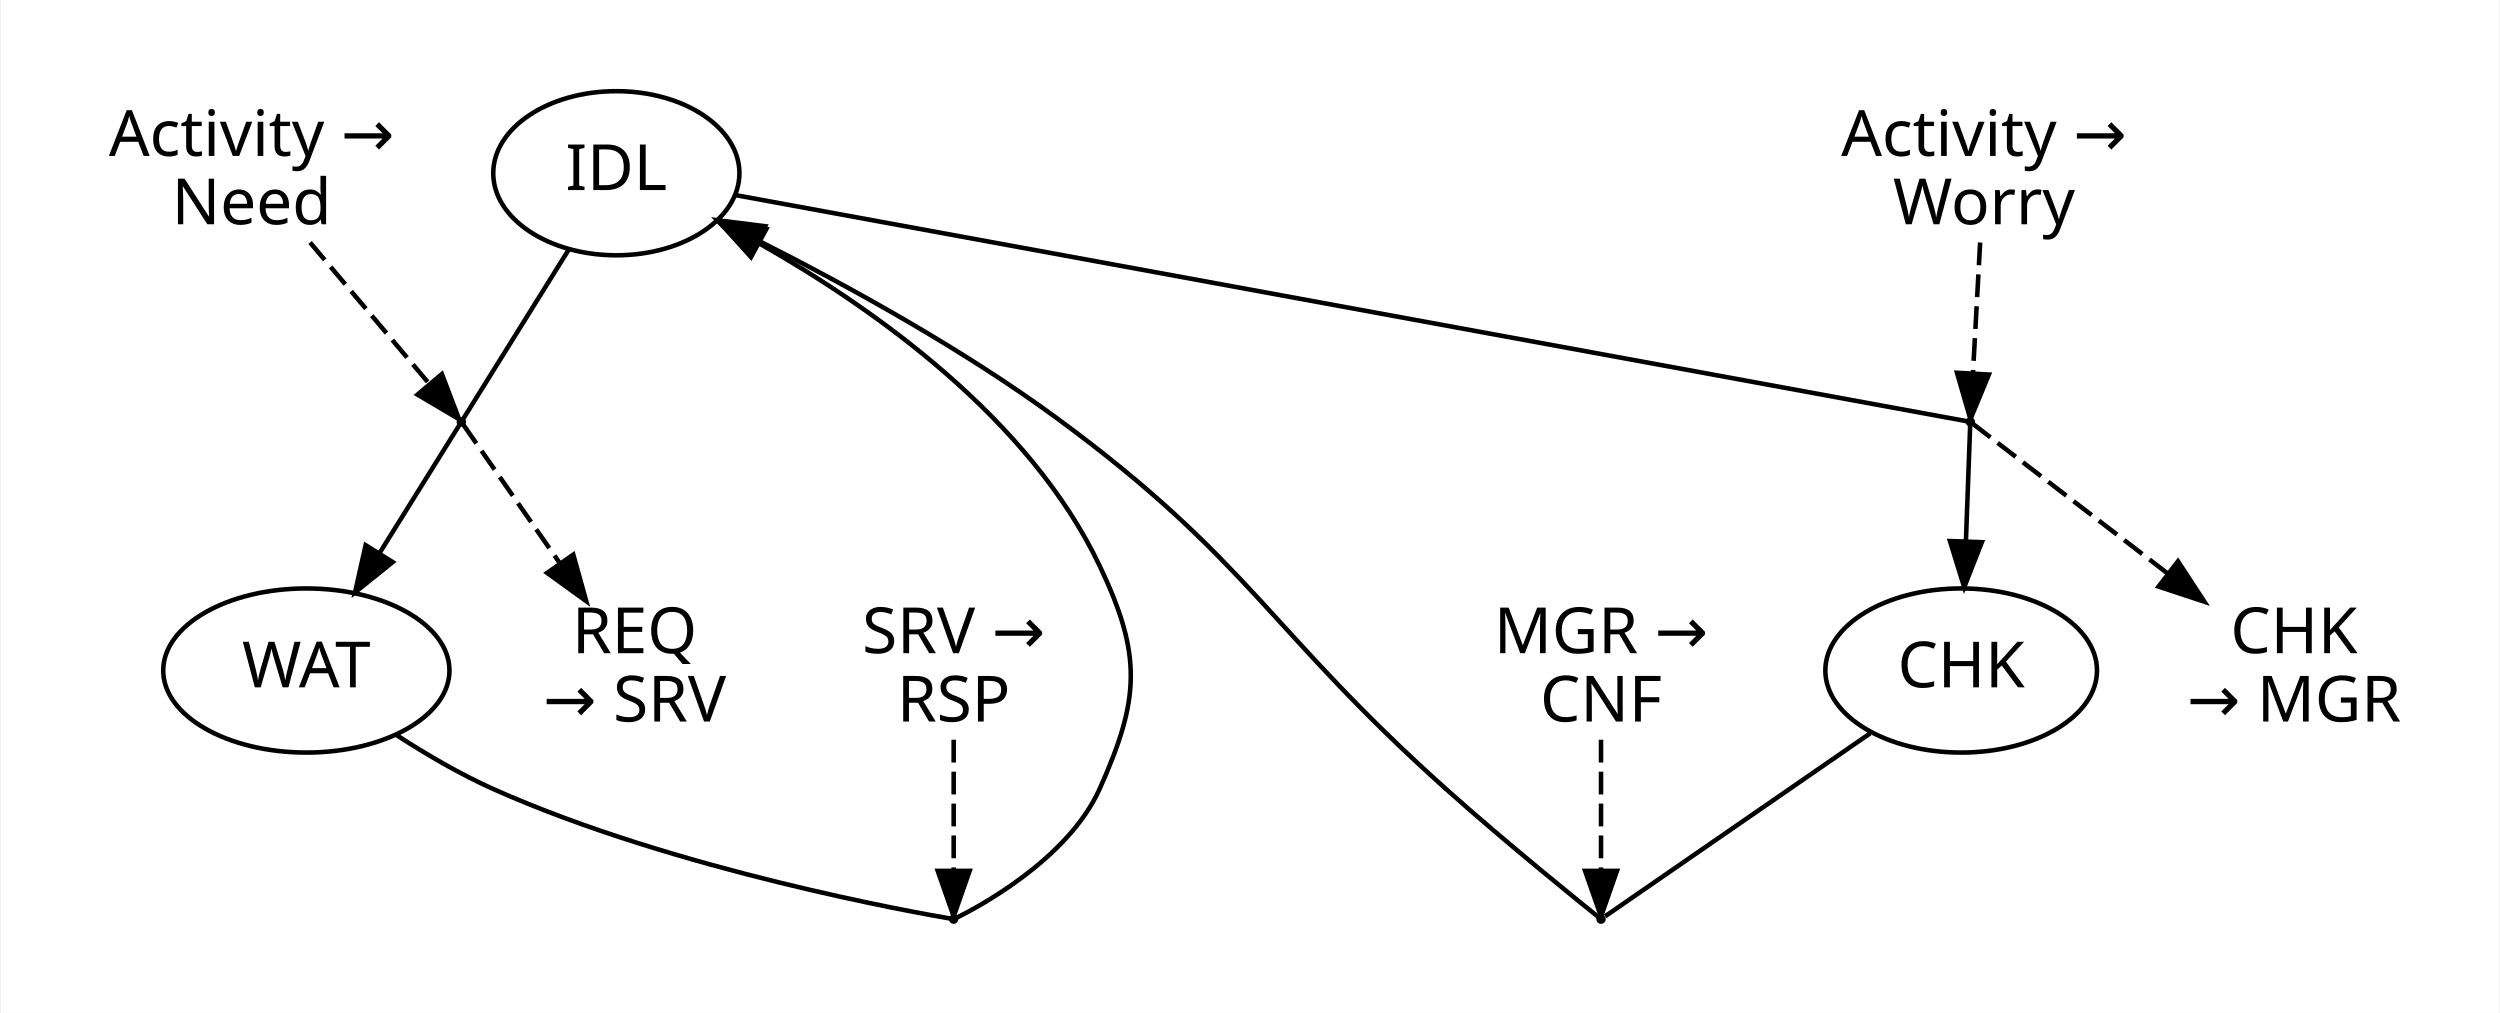
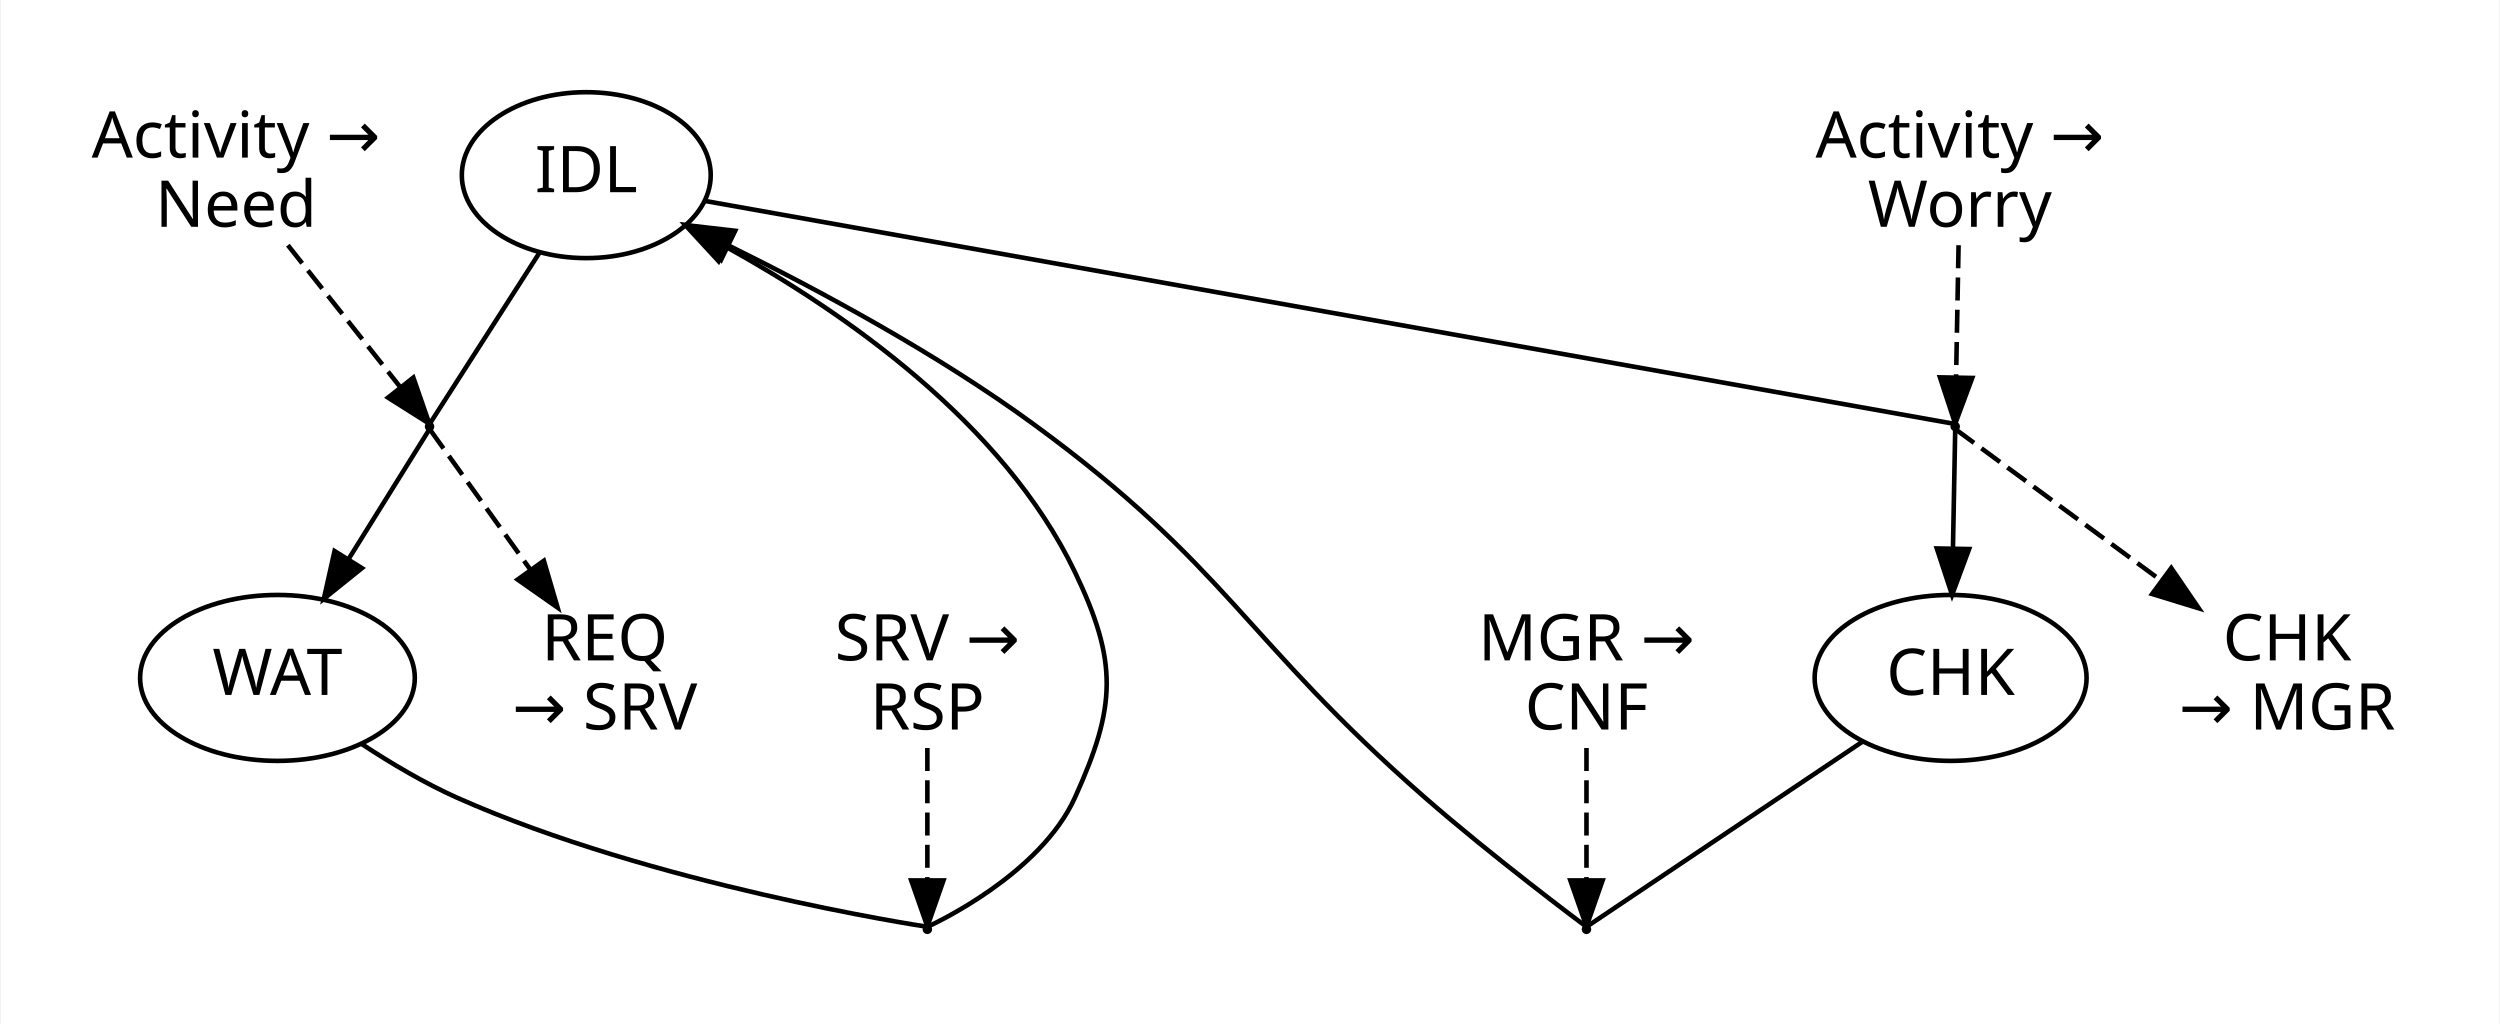
- <svg xmlns="http://www.w3.org/2000/svg" width="548pt" height="222pt" viewBox="0.00 0.00 548.00 222.16">
+ <svg xmlns="http://www.w3.org/2000/svg" width="542pt" height="222pt" viewBox="0.00 0.00 542.00 222.16">
  <g id="graph0" class="graph" transform="scale(1 1) rotate(0) translate(4 218.16)">
-     <polygon fill="#ffffff" stroke="transparent" points="-4,4 -4,-218.16 544,-218.16 544,4 -4,4" />
+     <polygon fill="white" stroke="transparent" points="-4,4 -4,-218.16 538,-218.16 538,4 -4,4" />
    <g id="clust1" class="cluster">
-       <polygon fill="none" stroke="#ffffff" points="8,-45.08 8,-206.16 166,-206.16 166,-45.08 8,-45.08" />
+       <polygon fill="none" stroke="white" points="8,-45.08 8,-206.16 158,-206.16 158,-45.08 8,-45.08" />
    </g>
    <g id="clust2" class="cluster">
-       <polygon fill="none" stroke="#ffffff" points="388,-45.08 388,-203.16 532,-203.16 532,-45.08 388,-45.08" />
+       <polygon fill="none" stroke="white" points="382,-45.08 382,-203.16 526,-203.16 526,-45.08 382,-45.08" />
    </g>
    <g id="clust3" class="cluster">
-       <polygon fill="none" stroke="#ffffff" points="174,-8 174,-94.08 236,-94.08 236,-8 174,-8" />
+       <polygon fill="none" stroke="white" points="166,-8 166,-94.08 228,-94.08 228,-8 166,-8" />
    </g>
    <g id="clust4" class="cluster">
-       <polygon fill="none" stroke="#ffffff" points="314,-8 314,-94.08 380,-94.08 380,-8 314,-8" />
+       <polygon fill="none" stroke="white" points="306,-8 306,-94.08 374,-94.08 374,-8 306,-8" />
    </g>
    <g id="node1" class="node">
-       <ellipse fill="none" stroke="#000000" cx="131" cy="-180.16" rx="27" ry="18" />
-       <text text-anchor="middle" x="131" y="-176.46" font-family="sans-serif" font-size="14.00" fill="#000000">IDL</text>
+       <ellipse fill="none" stroke="black" cx="123" cy="-180.16" rx="27" ry="18" />
+       <text text-anchor="middle" x="123" y="-176.46" font-family="sans-serif" font-size="14.00">IDL</text>
    </g>
    <g id="node3" class="node">
-       <ellipse fill="#000000" stroke="#000000" cx="97" cy="-125.62" rx=".54" ry=".54" />
+       <ellipse fill="black" stroke="black" cx="89" cy="-125.62" rx="0.54" ry="0.54" />
    </g>
    <g id="edge1" class="edge">
-       <path fill="none" stroke="#000000" d="M120.614,-163.5C111.553,-148.964 99.521,-129.664 97.345,-126.173" />
+       <path fill="none" stroke="black" d="M112.8,-163.26C103.1,-148.13 89.86,-127.5 89.04,-126.22" />
    </g>
    <g id="node7" class="node">
-       <ellipse fill="#000000" stroke="#000000" cx="428" cy="-125.62" rx=".54" ry=".54" />
+       <ellipse fill="black" stroke="black" cx="420" cy="-125.62" rx="0.54" ry="0.54" />
    </g>
    <g id="edge5" class="edge">
-       <path fill="none" stroke="#000000" d="M157.096,-175.368C227.305,-162.475 415.721,-127.875 427.429,-125.725" />
+       <path fill="none" stroke="black" d="M148.84,-174.55C219.97,-161.86 413.82,-127.26 419.86,-126.19" />
    </g>
    <g id="node2" class="node">
-       <ellipse fill="none" stroke="#000000" cx="63" cy="-71.08" rx="31.396" ry="18" />
-       <text text-anchor="middle" x="63" y="-67.38" font-family="sans-serif" font-size="14.00" fill="#000000">WAT</text>
+       <ellipse fill="none" stroke="black" cx="56" cy="-71.08" rx="29.8" ry="18" />
+       <text text-anchor="middle" x="56" y="-67.38" font-family="sans-serif" font-size="14.00">WAT</text>
    </g>
    <g id="node10" class="node">
-       <ellipse fill="#000000" stroke="#000000" cx="205" cy="-16.54" rx=".54" ry=".54" />
+       <ellipse fill="black" stroke="black" cx="197" cy="-16.54" rx="0.54" ry="0.54" />
    </g>
    <g id="edge9" class="edge">
-       <path fill="none" stroke="#000000" d="M82.786,-56.906C89.317,-52.677 96.766,-48.313 104,-45.08 143.926,-27.237 197.76,-17.766 204.334,-16.651" />
+       <path fill="none" stroke="black" d="M74.39,-56.67C80.7,-52.52 87.95,-48.22 95,-45.08 137.27,-26.25 195.16,-17.36 196.96,-17.09" />
    </g>
    <g id="edge2" class="edge">
-       <path fill="none" stroke="#000000" d="M96.618,-125.007C94.81,-122.107 86.875,-109.378 79.168,-97.016" />
-       <polygon fill="#000000" stroke="#000000" points="81.948,-94.859 73.688,-88.225 76.008,-98.562 81.948,-94.859" />
+       <path fill="none" stroke="black" d="M88.91,-124.93C87.93,-123.36 79.56,-109.92 71.5,-96.98" />
+       <polygon fill="black" stroke="black" points="74.33,-94.9 66.07,-88.26 68.39,-98.6 74.33,-94.9" />
    </g>
    <g id="node5" class="node">
-       <text text-anchor="middle" x="135" y="-74.88" font-family="sans-serif" font-size="14.00" fill="#000000">REQ</text>
-       <text text-anchor="middle" x="135" y="-59.88" font-family="sans-serif" font-size="14.00" fill="#000000">→ SRV</text>
+       <text text-anchor="middle" x="127" y="-74.88" font-family="sans-serif" font-size="14.00">REQ</text>
+       <text text-anchor="middle" x="127" y="-59.88" font-family="sans-serif" font-size="14.00">→ SRV</text>
    </g>
    <g id="edge4" class="edge">
-       <path fill="none" stroke="#000000" stroke-dasharray="5,2" d="M97.427,-125.007C99.581,-121.916 109.512,-107.662 118.623,-94.585" />
-       <polygon fill="#000000" stroke="#000000" points="121.557,-96.496 124.402,-86.291 115.814,-92.495 121.557,-96.496" />
+       <path fill="none" stroke="Black" stroke-dasharray="5,2" d="M89.11,-124.93C90.31,-123.26 101.14,-108.14 110.92,-94.5" />
+       <polygon fill="Black" stroke="Black" points="113.8,-96.5 116.78,-86.34 108.11,-92.42 113.8,-96.5" />
    </g>
    <g id="node4" class="node">
-       <text text-anchor="middle" x="51" y="-183.96" font-family="sans-serif" font-size="14.00" fill="#000000">Activity →</text>
-       <text text-anchor="middle" x="51" y="-168.96" font-family="sans-serif" font-size="14.00" fill="#000000">Need</text>
+       <text text-anchor="middle" x="47" y="-183.96" font-family="sans-serif" font-size="14.00">Activity →</text>
+       <text text-anchor="middle" x="47" y="-168.96" font-family="sans-serif" font-size="14.00">Need</text>
    </g>
    <g id="edge3" class="edge">
-       <path fill="none" stroke="#000000" stroke-dasharray="5,2" d="M63.814,-164.968C72.294,-154.913 83.09,-142.113 90.023,-133.892" />
-       <polygon fill="#000000" stroke="#000000" points="92.733,-136.108 96.505,-126.207 87.382,-131.595 92.733,-136.108" />
+       <path fill="none" stroke="Black" stroke-dasharray="5,2" d="M58.26,-164.96C66.07,-155.1 76.2,-142.31 82.65,-134.17" />
+       <polygon fill="Black" stroke="Black" points="85.48,-136.24 88.95,-126.23 79.99,-131.89 85.48,-136.24" />
    </g>
    <g id="node6" class="node">
-       <ellipse fill="none" stroke="#000000" cx="426" cy="-71.08" rx="29.795" ry="18" />
-       <text text-anchor="middle" x="426" y="-67.38" font-family="sans-serif" font-size="14.00" fill="#000000">CHK</text>
+       <ellipse fill="none" stroke="black" cx="419" cy="-71.08" rx="29.5" ry="18" />
+       <text text-anchor="middle" x="419" y="-67.38" font-family="sans-serif" font-size="14.00">CHK</text>
    </g>
    <g id="node12" class="node">
-       <ellipse fill="#000000" stroke="#000000" cx="347" cy="-16.54" rx=".54" ry=".54" />
+       <ellipse fill="black" stroke="black" cx="340" cy="-16.54" rx="0.54" ry="0.54" />
    </g>
    <g id="edge12" class="edge">
-       <path fill="none" stroke="#000000" d="M406.065,-57.317C384.856,-42.675 353.579,-21.082 347.901,-17.162" />
+       <path fill="none" stroke="black" d="M399.88,-57.25C377.23,-42.05 342.27,-18.6 340.11,-17.15" />
    </g>
    <g id="edge6" class="edge">
-       <path fill="none" stroke="#000000" d="M427.978,-125.007C427.878,-122.292 427.462,-110.962 427.038,-99.384" />
-       <polygon fill="#000000" stroke="#000000" points="430.534,-99.22 426.67,-89.355 423.539,-99.476 430.534,-99.22" />
+       <path fill="none" stroke="black" d="M420,-124.93C419.97,-123.45 419.74,-111.4 419.51,-99.18" />
+       <polygon fill="black" stroke="black" points="423.01,-99.04 419.32,-89.1 416.01,-99.17 423.01,-99.04" />
    </g>
    <g id="node9" class="node">
-       <text text-anchor="middle" x="499" y="-74.88" font-family="sans-serif" font-size="14.00" fill="#000000">CHK</text>
-       <text text-anchor="middle" x="499" y="-59.88" font-family="sans-serif" font-size="14.00" fill="#000000">→ MGR</text>
+       <text text-anchor="middle" x="492" y="-74.88" font-family="sans-serif" font-size="14.00">CHK</text>
+       <text text-anchor="middle" x="492" y="-59.88" font-family="sans-serif" font-size="14.00">→ MGR</text>
    </g>
    <g id="edge8" class="edge">
-       <path fill="none" stroke="#000000" stroke-dasharray="5,2" d="M428.453,-125.272C431.792,-122.707 452.952,-106.453 471.235,-92.409" />
-       <polygon fill="#000000" stroke="#000000" points="473.56,-95.036 479.358,-86.168 469.296,-89.485 473.56,-95.036" />
+       <path fill="none" stroke="Black" stroke-dasharray="5,2" d="M420.05,-125.04C421.3,-124.12 444.84,-106.79 464.66,-92.21" />
+       <polygon fill="Black" stroke="Black" points="466.87,-94.93 472.85,-86.18 462.72,-89.29 466.87,-94.93" />
    </g>
    <g id="node8" class="node">
-       <text text-anchor="middle" x="431" y="-183.96" font-family="sans-serif" font-size="14.00" fill="#000000">Activity →</text>
-       <text text-anchor="middle" x="431" y="-168.96" font-family="sans-serif" font-size="14.00" fill="#000000">Worry</text>
+       <text text-anchor="middle" x="421" y="-183.96" font-family="sans-serif" font-size="14.00">Activity →</text>
+       <text text-anchor="middle" x="421" y="-168.96" font-family="sans-serif" font-size="14.00">Worry</text>
    </g>
    <g id="edge7" class="edge">
-       <path fill="none" stroke="#000000" stroke-dasharray="5,2" d="M430.164,-164.968C429.661,-155.827 429.034,-144.418 428.584,-136.242" />
-       <polygon fill="#000000" stroke="#000000" points="432.076,-136 428.032,-126.207 425.087,-136.384 432.076,-136" />
+       <path fill="none" stroke="Black" stroke-dasharray="5,2" d="M420.73,-164.96C420.56,-155.93 420.35,-144.45 420.19,-136.33" />
+       <polygon fill="Black" stroke="Black" points="423.69,-136.16 420,-126.23 416.69,-136.29 423.69,-136.16" />
    </g>
    <g id="edge10" class="edge">
-       <path fill="none" stroke="#000000" d="M205.605,-16.83C209.395,-18.685 229.938,-29.319 237,-45.08 245.905,-64.954 246.362,-74.417 237,-94.08 221.661,-126.297 187.716,-150.386 162.347,-164.769" />
-       <polygon fill="#000000" stroke="#000000" points="160.543,-161.766 153.439,-169.625 163.894,-167.912 160.543,-161.766" />
+       <path fill="none" stroke="black" d="M197.07,-17.11C198.5,-17.76 221.44,-28.41 229,-45.08 238,-64.91 238.42,-74.44 229,-94.08 213.46,-126.48 178.89,-150.44 153.44,-164.54" />
+       <polygon fill="black" stroke="black" points="151.71,-161.49 144.53,-169.28 155,-167.67 151.71,-161.49" />
    </g>
    <g id="node11" class="node">
-       <text text-anchor="middle" x="205" y="-74.88" font-family="sans-serif" font-size="14.00" fill="#000000">SRV →</text>
-       <text text-anchor="middle" x="205" y="-59.88" font-family="sans-serif" font-size="14.00" fill="#000000">RSP</text>
+       <text text-anchor="middle" x="197" y="-74.88" font-family="sans-serif" font-size="14.00">SRV →</text>
+       <text text-anchor="middle" x="197" y="-59.88" font-family="sans-serif" font-size="14.00">RSP</text>
    </g>
    <g id="edge11" class="edge">
-       <path fill="none" stroke="#000000" stroke-dasharray="5,2" d="M205,-55.888C205,-46.747 205,-35.338 205,-27.162" />
-       <polygon fill="#000000" stroke="#000000" points="208.5,-27.127 205,-17.127 201.5,-27.127 208.5,-27.127" />
+       <path fill="none" stroke="Black" stroke-dasharray="5,2" d="M197,-55.88C197,-46.85 197,-35.37 197,-27.25" />
+       <polygon fill="Black" stroke="Black" points="200.5,-27.15 197,-17.15 193.5,-27.15 200.5,-27.15" />
    </g>
    <g id="edge13" class="edge">
-       <path fill="none" stroke="#000000" d="M346.511,-16.931C343.422,-19.405 326.323,-33.156 313,-45.08 274.098,-79.898 270.035,-95.196 228,-126.16 207.329,-141.387 181.908,-155.387 162.276,-165.316" />
-       <polygon fill="#000000" stroke="#000000" points="160.548,-162.266 153.15,-169.85 163.663,-168.535 160.548,-162.266" />
+       <path fill="none" stroke="black" d="M339.94,-17.12C338.75,-18.01 319.53,-32.38 305,-45.08 265.69,-79.44 262.16,-95.36 220,-126.16 199.23,-141.34 173.61,-155.15 153.92,-164.87" />
+       <polygon fill="black" stroke="black" points="152.25,-161.79 144.77,-169.3 155.3,-168.09 152.25,-161.79" />
    </g>
    <g id="node13" class="node">
-       <text text-anchor="middle" x="347" y="-74.88" font-family="sans-serif" font-size="14.00" fill="#000000">MGR →</text>
-       <text text-anchor="middle" x="347" y="-59.88" font-family="sans-serif" font-size="14.00" fill="#000000">CNF</text>
+       <text text-anchor="middle" x="340" y="-74.88" font-family="sans-serif" font-size="14.00">MGR →</text>
+       <text text-anchor="middle" x="340" y="-59.88" font-family="sans-serif" font-size="14.00">CNF</text>
    </g>
    <g id="edge14" class="edge">
-       <path fill="none" stroke="#000000" stroke-dasharray="5,2" d="M347,-55.888C347,-46.747 347,-35.338 347,-27.162" />
-       <polygon fill="#000000" stroke="#000000" points="350.5,-27.127 347,-17.127 343.5,-27.127 350.5,-27.127" />
+       <path fill="none" stroke="Black" stroke-dasharray="5,2" d="M340,-55.88C340,-46.85 340,-35.37 340,-27.25" />
+       <polygon fill="Black" stroke="Black" points="343.5,-27.15 340,-17.15 336.5,-27.15 343.5,-27.15" />
    </g>
  </g>
</svg>
